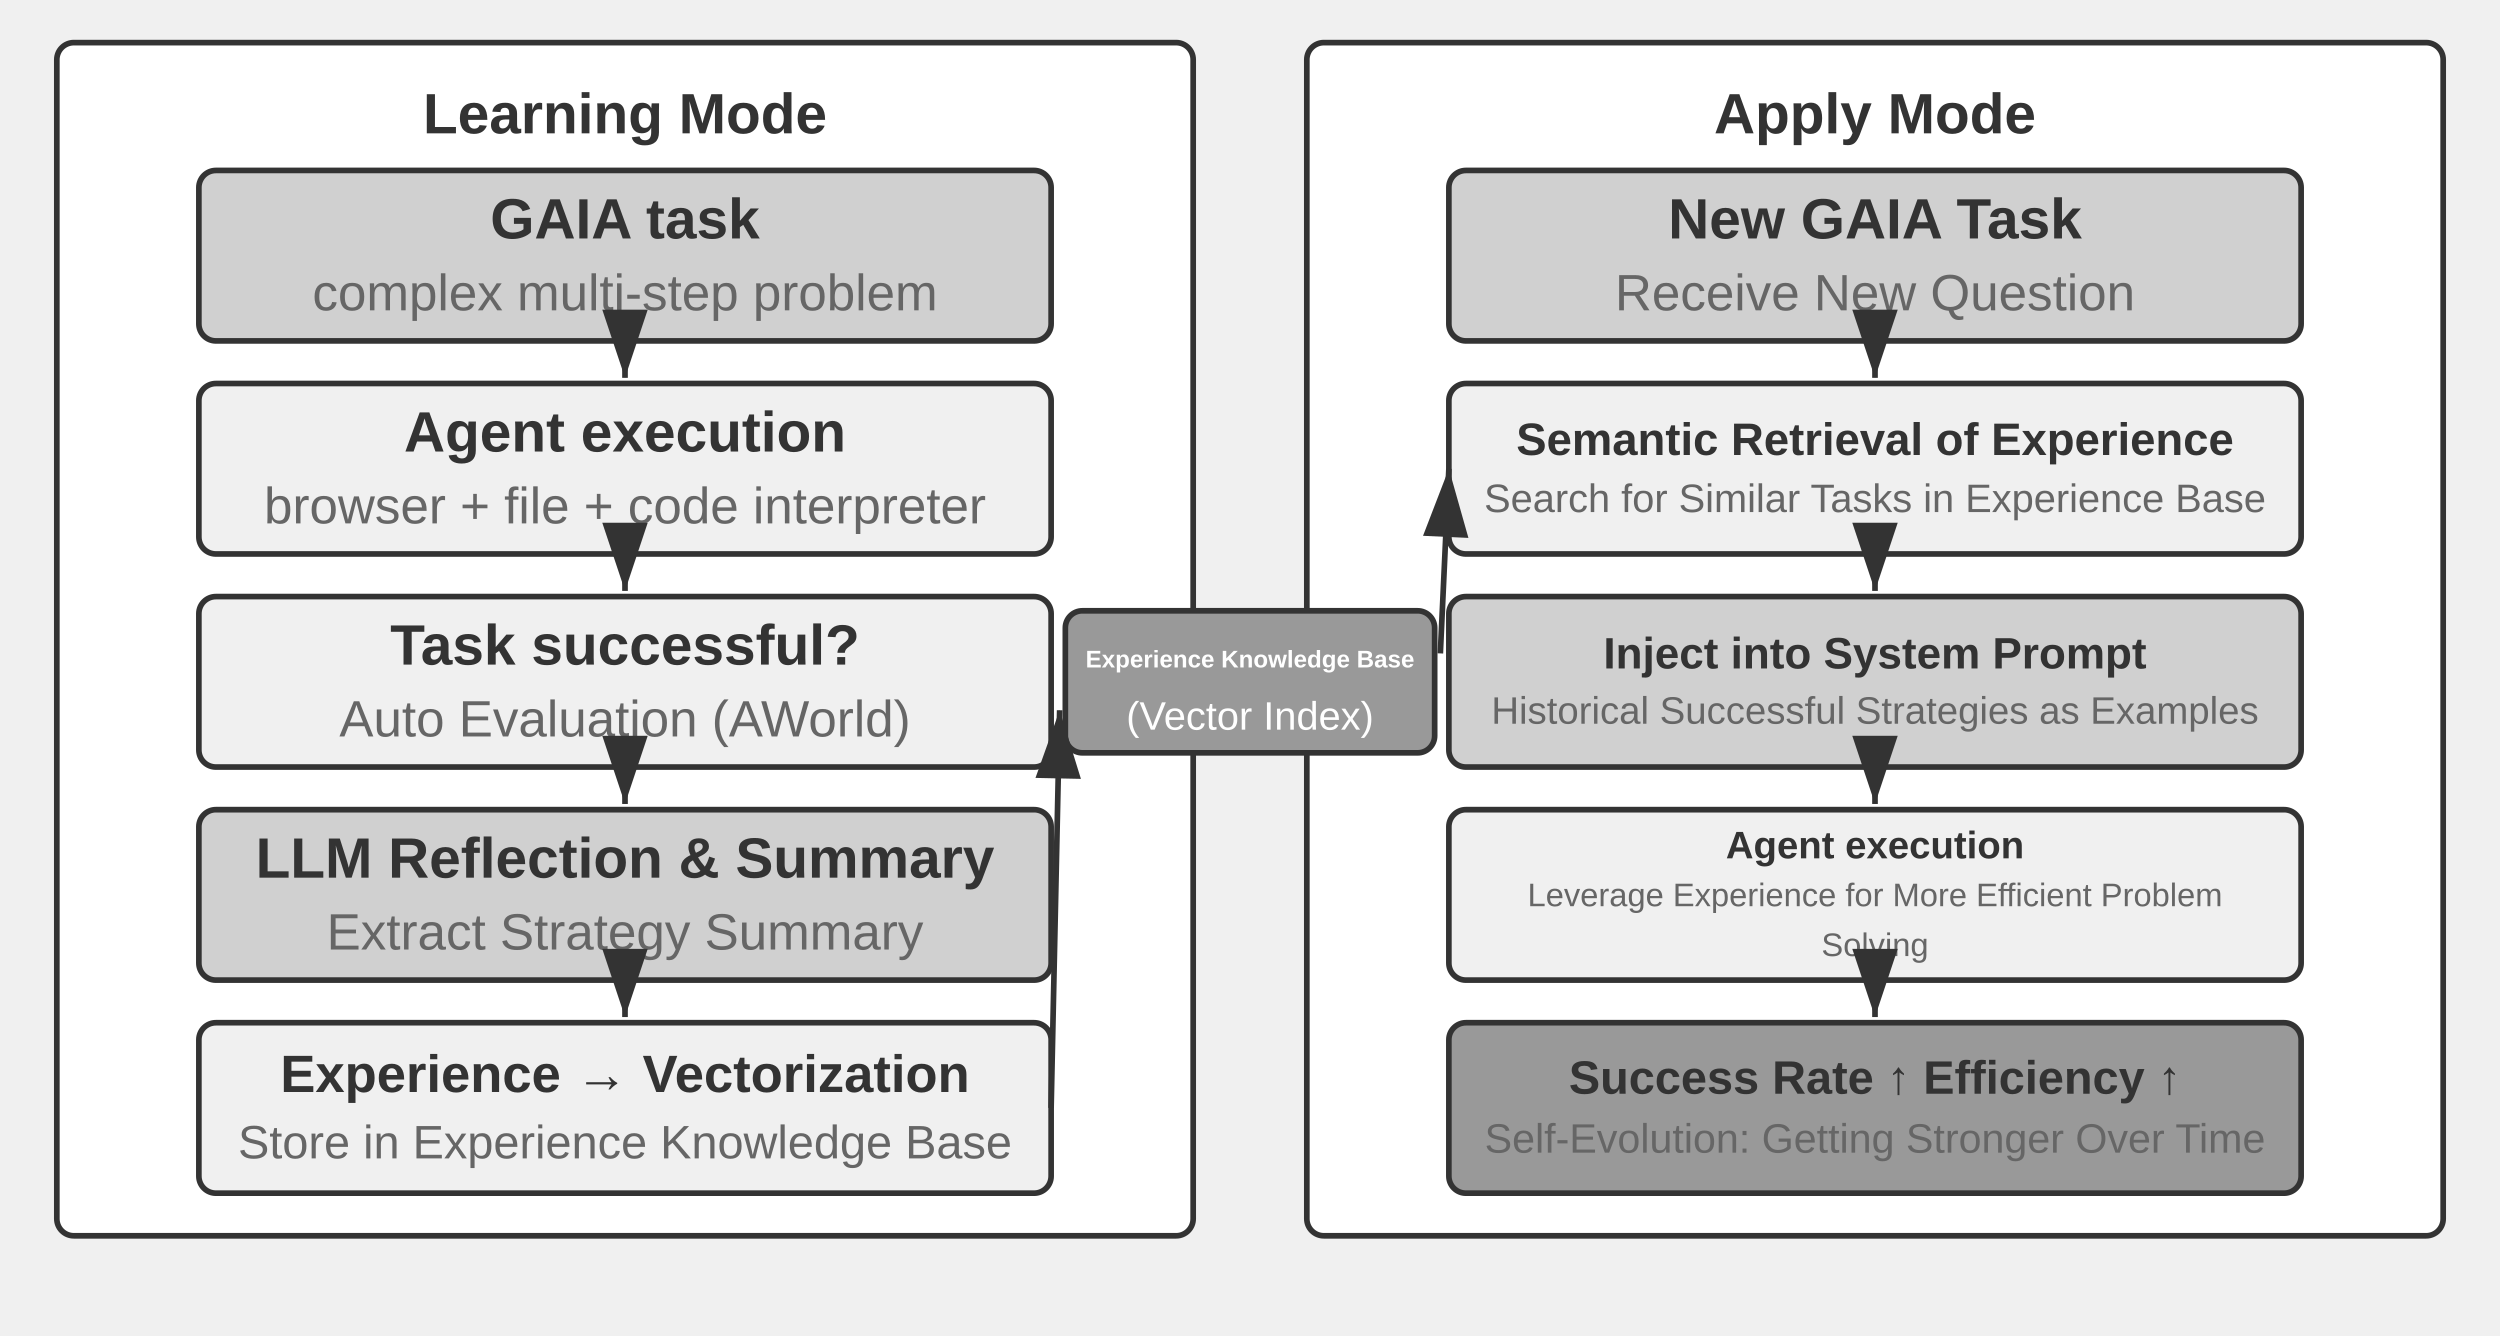
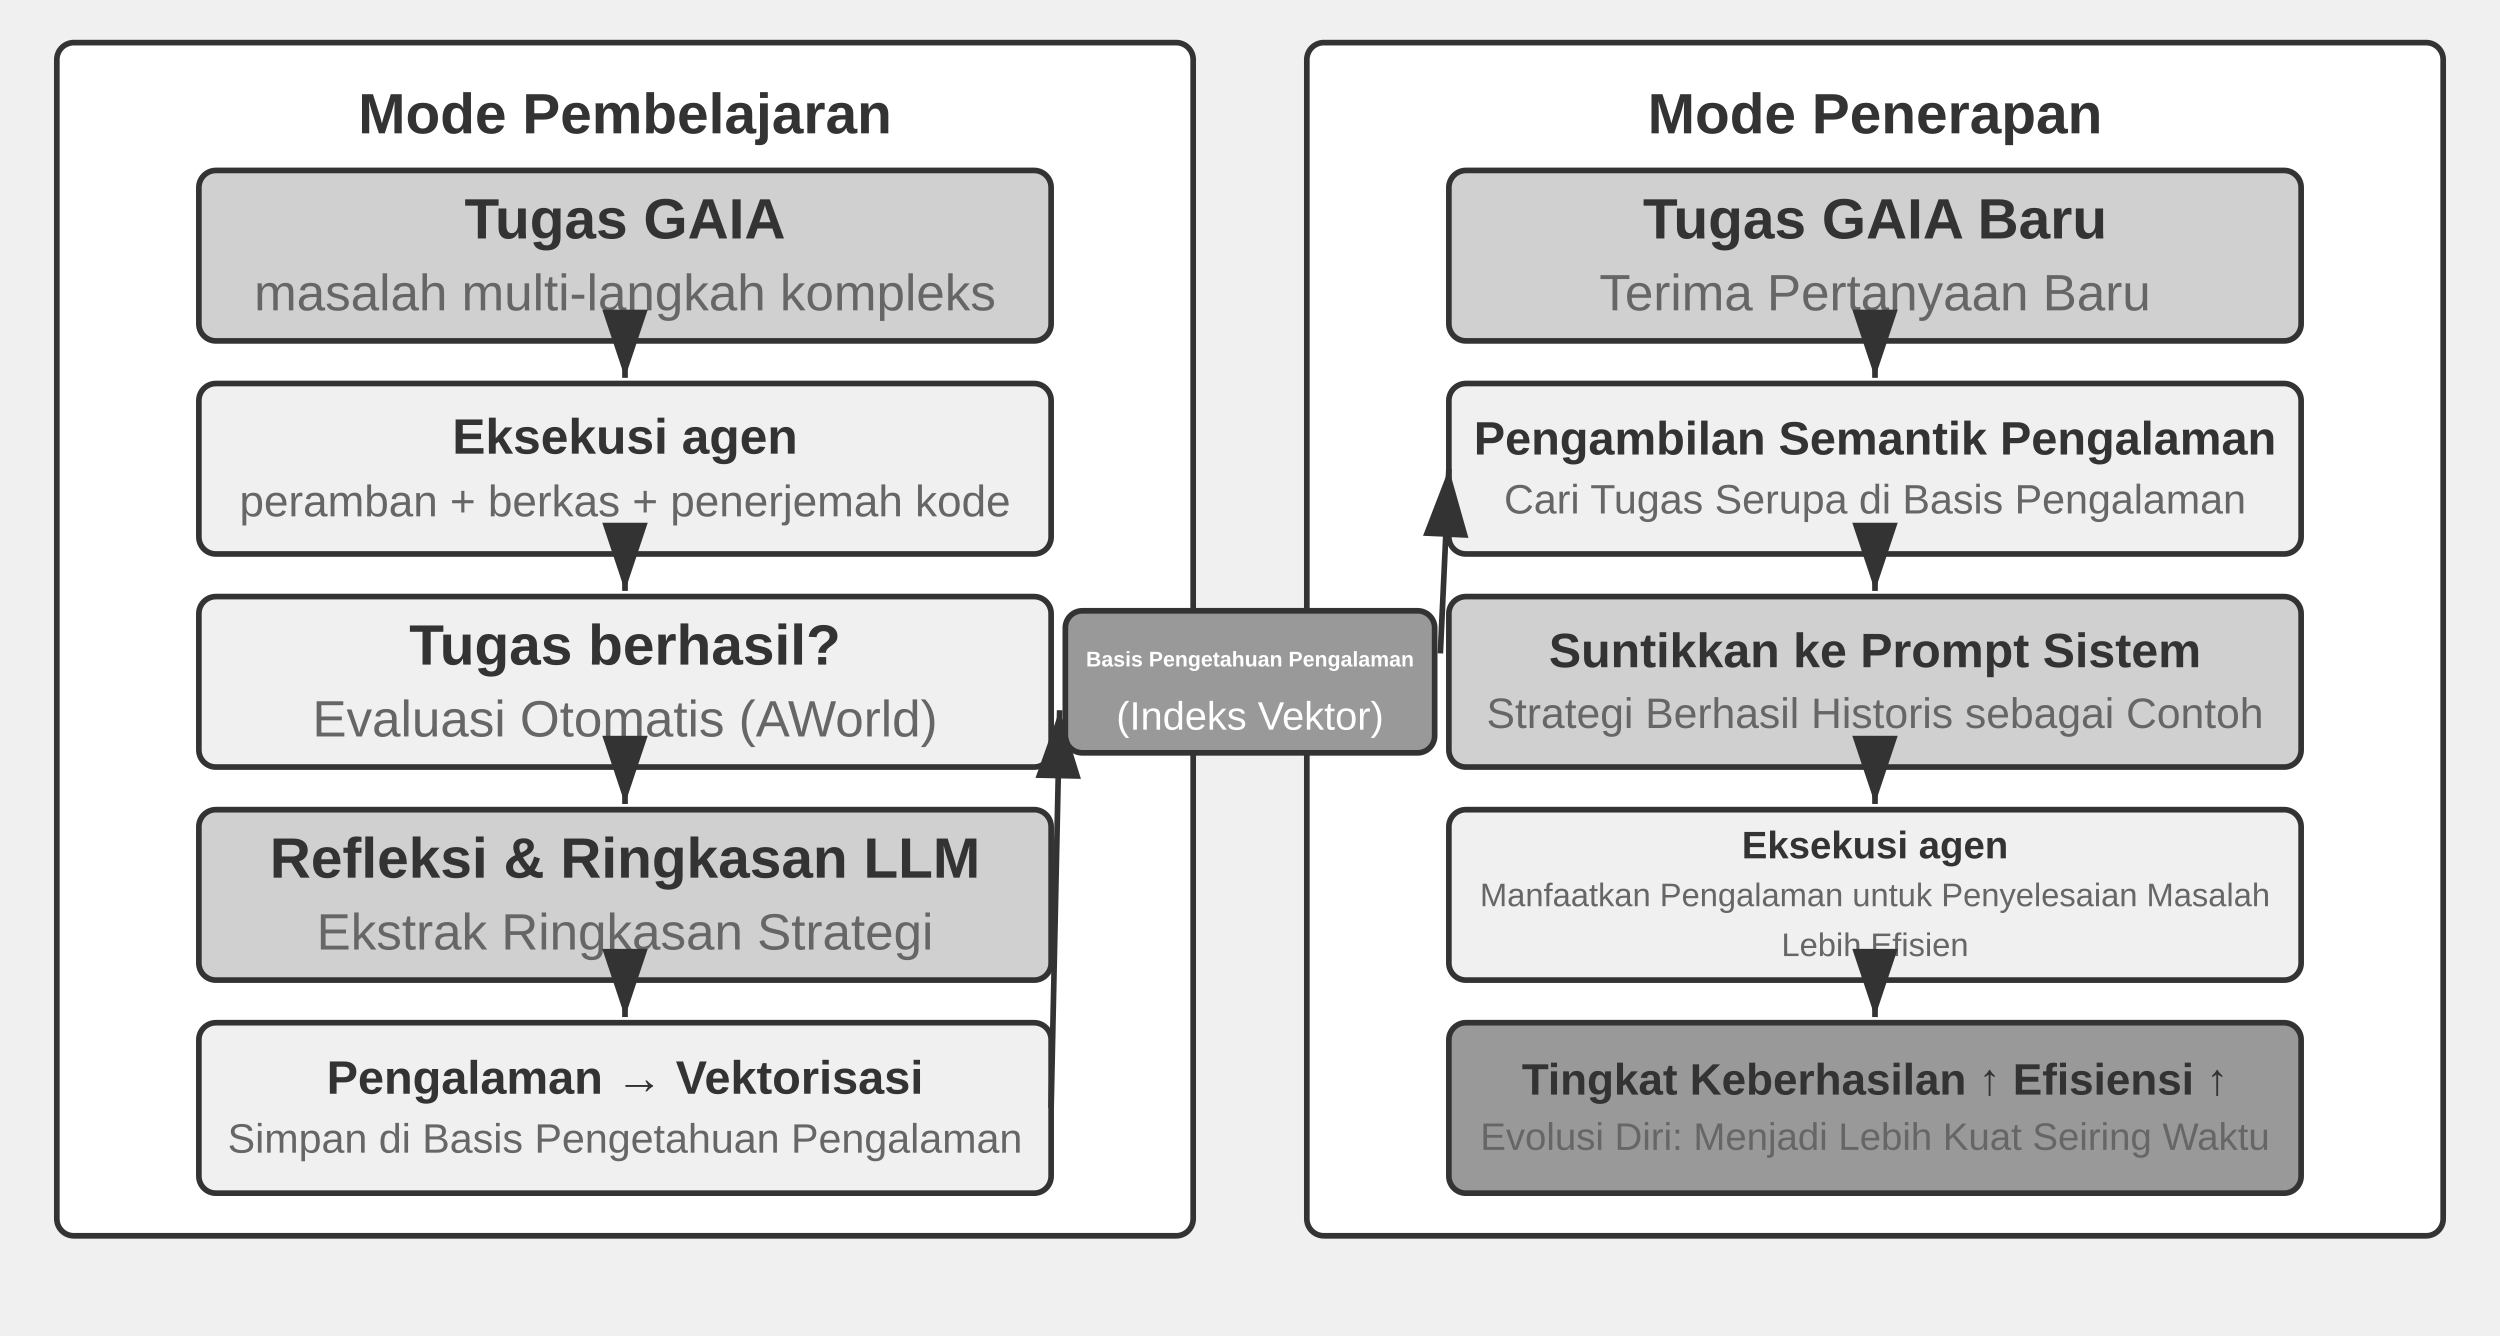
<svg xmlns="http://www.w3.org/2000/svg" viewBox="0 40 880 470" width="880" height="470" style="background:#ffffff">
  <defs>
    <marker id="ah" markerWidth="12" markerHeight="8" refX="12" refY="4" orient="auto">
      <polygon points="0 0, 12 4, 0 8" fill="#333333" />
    </marker>
    <marker id="ah-light" markerWidth="12" markerHeight="8" refX="12" refY="4" orient="auto">
      <polygon points="0 0, 12 4, 0 8" fill="#999999" />
    </marker>
  </defs>
  <rect x="20" y="55" width="400" height="420" rx="6" fill="#ffffff" stroke="#333333" stroke-width="2" />
-   <text x="220" y="80" font-family="Arial, 'Helvetica Neue', Helvetica, 'PingFang SC', 'Microsoft YaHei', sans-serif" font-size="20" fill="#333333" text-anchor="middle" dominant-baseline="central" font-weight="bold">Learning Mode</text>
+   <text x="220" y="80" font-family="Arial, 'Helvetica Neue', Helvetica, 'PingFang SC', 'Microsoft YaHei', sans-serif" font-size="20" fill="#333333" text-anchor="middle" dominant-baseline="central" font-weight="bold">Mode Pembelajaran</text>
  <rect x="70" y="100" width="300" height="60" rx="6" fill="#d0d0d0" stroke="#333333" stroke-width="2" />
-   <text x="220.0" y="117.0" font-family="Arial, 'Helvetica Neue', Helvetica, 'PingFang SC', 'Microsoft YaHei', sans-serif" font-size="20" fill="#333333" text-anchor="middle" dominant-baseline="central" font-weight="bold">GAIA task</text>
-   <text x="220.0" y="143.0" font-family="Arial, 'Helvetica Neue', Helvetica, 'PingFang SC', 'Microsoft YaHei', sans-serif" font-size="18" fill="#666666" text-anchor="middle" dominant-baseline="central" font-weight="normal">complex multi-step problem</text>
+   <text x="220.0" y="117.0" font-family="Arial, 'Helvetica Neue', Helvetica, 'PingFang SC', 'Microsoft YaHei', sans-serif" font-size="20" fill="#333333" text-anchor="middle" dominant-baseline="central" font-weight="bold">Tugas GAIA</text>
+   <text x="220.0" y="143.0" font-family="Arial, 'Helvetica Neue', Helvetica, 'PingFang SC', 'Microsoft YaHei', sans-serif" font-size="18" fill="#666666" text-anchor="middle" dominant-baseline="central" font-weight="normal">masalah multi-langkah kompleks</text>
  <rect x="70" y="175" width="300" height="60" rx="6" fill="#f0f0f0" stroke="#333333" stroke-width="2" />
-   <text x="220.0" y="192.0" font-family="Arial, 'Helvetica Neue', Helvetica, 'PingFang SC', 'Microsoft YaHei', sans-serif" font-size="20" fill="#333333" text-anchor="middle" dominant-baseline="central" font-weight="bold">Agent execution</text>
-   <text x="220.0" y="218.0" font-family="Arial, 'Helvetica Neue', Helvetica, 'PingFang SC', 'Microsoft YaHei', sans-serif" font-size="18" fill="#666666" text-anchor="middle" dominant-baseline="central" font-weight="normal">browser + file + code interpreter</text>
+   <text x="220.0" y="193.625" font-family="Arial, 'Helvetica Neue', Helvetica, 'PingFang SC', 'Microsoft YaHei', sans-serif" font-size="17.5" fill="#333333" text-anchor="middle" dominant-baseline="central" font-weight="bold">Eksekusi agen</text>
+   <text x="220.0" y="216.375" font-family="Arial, 'Helvetica Neue', Helvetica, 'PingFang SC', 'Microsoft YaHei', sans-serif" font-size="15.5" fill="#666666" text-anchor="middle" dominant-baseline="central" font-weight="normal">peramban + berkas + penerjemah kode</text>
  <line x1="220" y1="162" x2="220" y2="173" stroke="#333333" stroke-width="2" marker-end="url(#ah)" />
  <rect x="70" y="250" width="300" height="60" rx="6" fill="#f0f0f0" stroke="#333333" stroke-width="2" />
-   <text x="220.0" y="267.0" font-family="Arial, 'Helvetica Neue', Helvetica, 'PingFang SC', 'Microsoft YaHei', sans-serif" font-size="20" fill="#333333" text-anchor="middle" dominant-baseline="central" font-weight="bold">Task successful?</text>
-   <text x="220.0" y="293.0" font-family="Arial, 'Helvetica Neue', Helvetica, 'PingFang SC', 'Microsoft YaHei', sans-serif" font-size="18" fill="#666666" text-anchor="middle" dominant-baseline="central" font-weight="normal">Auto Evaluation (AWorld)</text>
+   <text x="220.0" y="267.0" font-family="Arial, 'Helvetica Neue', Helvetica, 'PingFang SC', 'Microsoft YaHei', sans-serif" font-size="20" fill="#333333" text-anchor="middle" dominant-baseline="central" font-weight="bold">Tugas berhasil?</text>
+   <text x="220.0" y="293.0" font-family="Arial, 'Helvetica Neue', Helvetica, 'PingFang SC', 'Microsoft YaHei', sans-serif" font-size="18" fill="#666666" text-anchor="middle" dominant-baseline="central" font-weight="normal">Evaluasi Otomatis (AWorld)</text>
  <line x1="220" y1="237" x2="220" y2="248" stroke="#333333" stroke-width="2" marker-end="url(#ah)" />
  <rect x="70" y="325" width="300" height="60" rx="6" fill="#d0d0d0" stroke="#333333" stroke-width="2" />
-   <text x="220.0" y="342.0" font-family="Arial, 'Helvetica Neue', Helvetica, 'PingFang SC', 'Microsoft YaHei', sans-serif" font-size="20" fill="#333333" text-anchor="middle" dominant-baseline="central" font-weight="bold">LLM Reflection &amp; Summary</text>
-   <text x="220.0" y="368.0" font-family="Arial, 'Helvetica Neue', Helvetica, 'PingFang SC', 'Microsoft YaHei', sans-serif" font-size="18" fill="#666666" text-anchor="middle" dominant-baseline="central" font-weight="normal">Extract Strategy Summary</text>
+   <text x="220.0" y="342.0" font-family="Arial, 'Helvetica Neue', Helvetica, 'PingFang SC', 'Microsoft YaHei', sans-serif" font-size="20" fill="#333333" text-anchor="middle" dominant-baseline="central" font-weight="bold">Refleksi &amp; Ringkasan LLM</text>
+   <text x="220.0" y="368.0" font-family="Arial, 'Helvetica Neue', Helvetica, 'PingFang SC', 'Microsoft YaHei', sans-serif" font-size="18" fill="#666666" text-anchor="middle" dominant-baseline="central" font-weight="normal">Ekstrak Ringkasan Strategi</text>
  <line x1="220" y1="312" x2="220" y2="323" stroke="#333333" stroke-width="2" marker-end="url(#ah)" />
  <rect x="70" y="400" width="300" height="60" rx="6" fill="#f0f0f0" stroke="#333333" stroke-width="2" />
-   <text x="220.0" y="417.975" font-family="Arial, 'Helvetica Neue', Helvetica, 'PingFang SC', 'Microsoft YaHei', sans-serif" font-size="18.5" fill="#333333" text-anchor="middle" dominant-baseline="central" font-weight="bold">Experience → Vectorization</text>
-   <text x="220.0" y="442.025" font-family="Arial, 'Helvetica Neue', Helvetica, 'PingFang SC', 'Microsoft YaHei', sans-serif" font-size="16.5" fill="#666666" text-anchor="middle" dominant-baseline="central" font-weight="normal">Store in Experience Knowledge Base</text>
+   <text x="220.0" y="419.275" font-family="Arial, 'Helvetica Neue', Helvetica, 'PingFang SC', 'Microsoft YaHei', sans-serif" font-size="16.5" fill="#333333" text-anchor="middle" dominant-baseline="central" font-weight="bold">Pengalaman → Vektorisasi</text>
+   <text x="220.0" y="440.725" font-family="Arial, 'Helvetica Neue', Helvetica, 'PingFang SC', 'Microsoft YaHei', sans-serif" font-size="14.5" fill="#666666" text-anchor="middle" dominant-baseline="central" font-weight="normal">Simpan di Basis Pengetahuan Pengalaman</text>
  <line x1="220" y1="387" x2="220" y2="398" stroke="#333333" stroke-width="2" marker-end="url(#ah)" />
  <rect x="460" y="55" width="400" height="420" rx="6" fill="#ffffff" stroke="#333333" stroke-width="2" />
-   <text x="660" y="80" font-family="Arial, 'Helvetica Neue', Helvetica, 'PingFang SC', 'Microsoft YaHei', sans-serif" font-size="20" fill="#333333" text-anchor="middle" dominant-baseline="central" font-weight="bold">Apply Mode</text>
+   <text x="660" y="80" font-family="Arial, 'Helvetica Neue', Helvetica, 'PingFang SC', 'Microsoft YaHei', sans-serif" font-size="20" fill="#333333" text-anchor="middle" dominant-baseline="central" font-weight="bold">Mode Penerapan</text>
  <rect x="510" y="100" width="300" height="60" rx="6" fill="#d0d0d0" stroke="#333333" stroke-width="2" />
-   <text x="660.0" y="117.0" font-family="Arial, 'Helvetica Neue', Helvetica, 'PingFang SC', 'Microsoft YaHei', sans-serif" font-size="20" fill="#333333" text-anchor="middle" dominant-baseline="central" font-weight="bold">New GAIA Task</text>
-   <text x="660.0" y="143.0" font-family="Arial, 'Helvetica Neue', Helvetica, 'PingFang SC', 'Microsoft YaHei', sans-serif" font-size="18" fill="#666666" text-anchor="middle" dominant-baseline="central" font-weight="normal">Receive New Question</text>
+   <text x="660.0" y="117.0" font-family="Arial, 'Helvetica Neue', Helvetica, 'PingFang SC', 'Microsoft YaHei', sans-serif" font-size="20" fill="#333333" text-anchor="middle" dominant-baseline="central" font-weight="bold">Tugas GAIA Baru</text>
+   <text x="660.0" y="143.0" font-family="Arial, 'Helvetica Neue', Helvetica, 'PingFang SC', 'Microsoft YaHei', sans-serif" font-size="18" fill="#666666" text-anchor="middle" dominant-baseline="central" font-weight="normal">Terima Pertanyaan Baru</text>
  <rect x="510" y="175" width="300" height="60" rx="6" fill="#f0f0f0" stroke="#333333" stroke-width="2" />
-   <text x="660.0" y="194.6" font-family="Arial, 'Helvetica Neue', Helvetica, 'PingFang SC', 'Microsoft YaHei', sans-serif" font-size="16.0" fill="#333333" text-anchor="middle" dominant-baseline="central" font-weight="bold">Semantic Retrieval of Experience</text>
-   <text x="660.0" y="215.4" font-family="Arial, 'Helvetica Neue', Helvetica, 'PingFang SC', 'Microsoft YaHei', sans-serif" font-size="14.0" fill="#666666" text-anchor="middle" dominant-baseline="central" font-weight="normal">Search for Similar Tasks in Experience Base</text>
+   <text x="660.0" y="194.275" font-family="Arial, 'Helvetica Neue', Helvetica, 'PingFang SC', 'Microsoft YaHei', sans-serif" font-size="16.5" fill="#333333" text-anchor="middle" dominant-baseline="central" font-weight="bold">Pengambilan Semantik Pengalaman</text>
+   <text x="660.0" y="215.725" font-family="Arial, 'Helvetica Neue', Helvetica, 'PingFang SC', 'Microsoft YaHei', sans-serif" font-size="14.5" fill="#666666" text-anchor="middle" dominant-baseline="central" font-weight="normal">Cari Tugas Serupa di Basis Pengalaman</text>
  <line x1="660" y1="162" x2="660" y2="173" stroke="#333333" stroke-width="2" marker-end="url(#ah)" />
  <rect x="510" y="250" width="300" height="60" rx="6" fill="#d0d0d0" stroke="#333333" stroke-width="2" />
-   <text x="660.0" y="269.925" font-family="Arial, 'Helvetica Neue', Helvetica, 'PingFang SC', 'Microsoft YaHei', sans-serif" font-size="15.5" fill="#333333" text-anchor="middle" dominant-baseline="central" font-weight="bold">Inject into System Prompt</text>
-   <text x="660.0" y="290.075" font-family="Arial, 'Helvetica Neue', Helvetica, 'PingFang SC', 'Microsoft YaHei', sans-serif" font-size="13.5" fill="#666666" text-anchor="middle" dominant-baseline="central" font-weight="normal">Historical Successful Strategies as Examples</text>
+   <text x="660.0" y="268.95" font-family="Arial, 'Helvetica Neue', Helvetica, 'PingFang SC', 'Microsoft YaHei', sans-serif" font-size="17.0" fill="#333333" text-anchor="middle" dominant-baseline="central" font-weight="bold">Suntikkan ke Prompt Sistem</text>
+   <text x="660.0" y="291.05" font-family="Arial, 'Helvetica Neue', Helvetica, 'PingFang SC', 'Microsoft YaHei', sans-serif" font-size="15.0" fill="#666666" text-anchor="middle" dominant-baseline="central" font-weight="normal">Strategi Berhasil Historis sebagai Contoh</text>
  <line x1="660" y1="237" x2="660" y2="248" stroke="#333333" stroke-width="2" marker-end="url(#ah)" />
  <rect x="510" y="325" width="300" height="60" rx="6" fill="#f0f0f0" stroke="#333333" stroke-width="2" />
-   <text x="660.0" y="337.45" font-family="Arial, 'Helvetica Neue', Helvetica, 'PingFang SC', 'Microsoft YaHei', sans-serif" font-size="13.5" fill="#333333" text-anchor="middle" dominant-baseline="central" font-weight="bold">Agent execution</text>
-   <text x="660.0" y="355.0" font-family="Arial, 'Helvetica Neue', Helvetica, 'PingFang SC', 'Microsoft YaHei', sans-serif" font-size="11.5" fill="#666666" text-anchor="middle" dominant-baseline="central" font-weight="normal">Leverage Experience for More Efficient Problem</text>
-   <text x="660.0" y="372.55" font-family="Arial, 'Helvetica Neue', Helvetica, 'PingFang SC', 'Microsoft YaHei', sans-serif" font-size="11.5" fill="#666666" text-anchor="middle" dominant-baseline="central" font-weight="normal">Solving</text>
+   <text x="660.0" y="337.45" font-family="Arial, 'Helvetica Neue', Helvetica, 'PingFang SC', 'Microsoft YaHei', sans-serif" font-size="13.5" fill="#333333" text-anchor="middle" dominant-baseline="central" font-weight="bold">Eksekusi agen</text>
+   <text x="660.0" y="355.0" font-family="Arial, 'Helvetica Neue', Helvetica, 'PingFang SC', 'Microsoft YaHei', sans-serif" font-size="11.5" fill="#666666" text-anchor="middle" dominant-baseline="central" font-weight="normal">Manfaatkan Pengalaman untuk Penyelesaian Masalah</text>
+   <text x="660.0" y="372.55" font-family="Arial, 'Helvetica Neue', Helvetica, 'PingFang SC', 'Microsoft YaHei', sans-serif" font-size="11.5" fill="#666666" text-anchor="middle" dominant-baseline="central" font-weight="normal">Lebih Efisien</text>
  <line x1="660" y1="312" x2="660" y2="323" stroke="#333333" stroke-width="2" marker-end="url(#ah)" />
  <rect x="510" y="400" width="300" height="60" rx="6" fill="#999999" stroke="#333333" stroke-width="2" />
-   <text x="660.0" y="419.275" font-family="Arial, 'Helvetica Neue', Helvetica, 'PingFang SC', 'Microsoft YaHei', sans-serif" font-size="16.5" fill="#333333" text-anchor="middle" dominant-baseline="central" font-weight="bold">Success Rate ↑ Efficiency ↑</text>
-   <text x="660.0" y="440.725" font-family="Arial, 'Helvetica Neue', Helvetica, 'PingFang SC', 'Microsoft YaHei', sans-serif" font-size="14.5" fill="#666666" text-anchor="middle" dominant-baseline="central" font-weight="normal">Self-Evolution: Getting Stronger Over Time</text>
+   <text x="660.0" y="419.925" font-family="Arial, 'Helvetica Neue', Helvetica, 'PingFang SC', 'Microsoft YaHei', sans-serif" font-size="15.5" fill="#333333" text-anchor="middle" dominant-baseline="central" font-weight="bold">Tingkat Keberhasilan ↑ Efisiensi ↑</text>
+   <text x="660.0" y="440.075" font-family="Arial, 'Helvetica Neue', Helvetica, 'PingFang SC', 'Microsoft YaHei', sans-serif" font-size="13.5" fill="#666666" text-anchor="middle" dominant-baseline="central" font-weight="normal">Evolusi Diri: Menjadi Lebih Kuat Seiring Waktu</text>
  <line x1="660" y1="387" x2="660" y2="398" stroke="#333333" stroke-width="2" marker-end="url(#ah)" />
  <rect x="375" y="255.0" width="130" height="50" rx="6" fill="#999999" stroke="#333333" stroke-width="2" />
-   <text x="440.0" y="272.0" font-family="Arial, 'Helvetica Neue', Helvetica, 'PingFang SC', 'Microsoft YaHei', sans-serif" font-size="8.5" fill="#ffffff" text-anchor="middle" dominant-baseline="central" font-weight="bold">Experience Knowledge Base</text>
-   <text x="440.0" y="292.0" font-family="Arial, 'Helvetica Neue', Helvetica, 'PingFang SC', 'Microsoft YaHei', sans-serif" font-size="14" fill="#ffffff" text-anchor="middle" dominant-baseline="central" font-weight="normal">(Vector Index)</text>
+   <text x="440.0" y="272.0" font-family="Arial, 'Helvetica Neue', Helvetica, 'PingFang SC', 'Microsoft YaHei', sans-serif" font-size="7.5" fill="#ffffff" text-anchor="middle" dominant-baseline="central" font-weight="bold">Basis Pengetahuan Pengalaman</text>
+   <text x="440.0" y="292.0" font-family="Arial, 'Helvetica Neue', Helvetica, 'PingFang SC', 'Microsoft YaHei', sans-serif" font-size="14" fill="#ffffff" text-anchor="middle" dominant-baseline="central" font-weight="normal">(Indeks Vektor)</text>
  <line x1="370" y1="430.0" x2="373" y2="290.0" stroke="#333333" stroke-width="2" marker-end="url(#ah)" />
  <line x1="507" y1="270.0" x2="510" y2="205.0" stroke="#333333" stroke-width="2" marker-end="url(#ah)" />
</svg>
